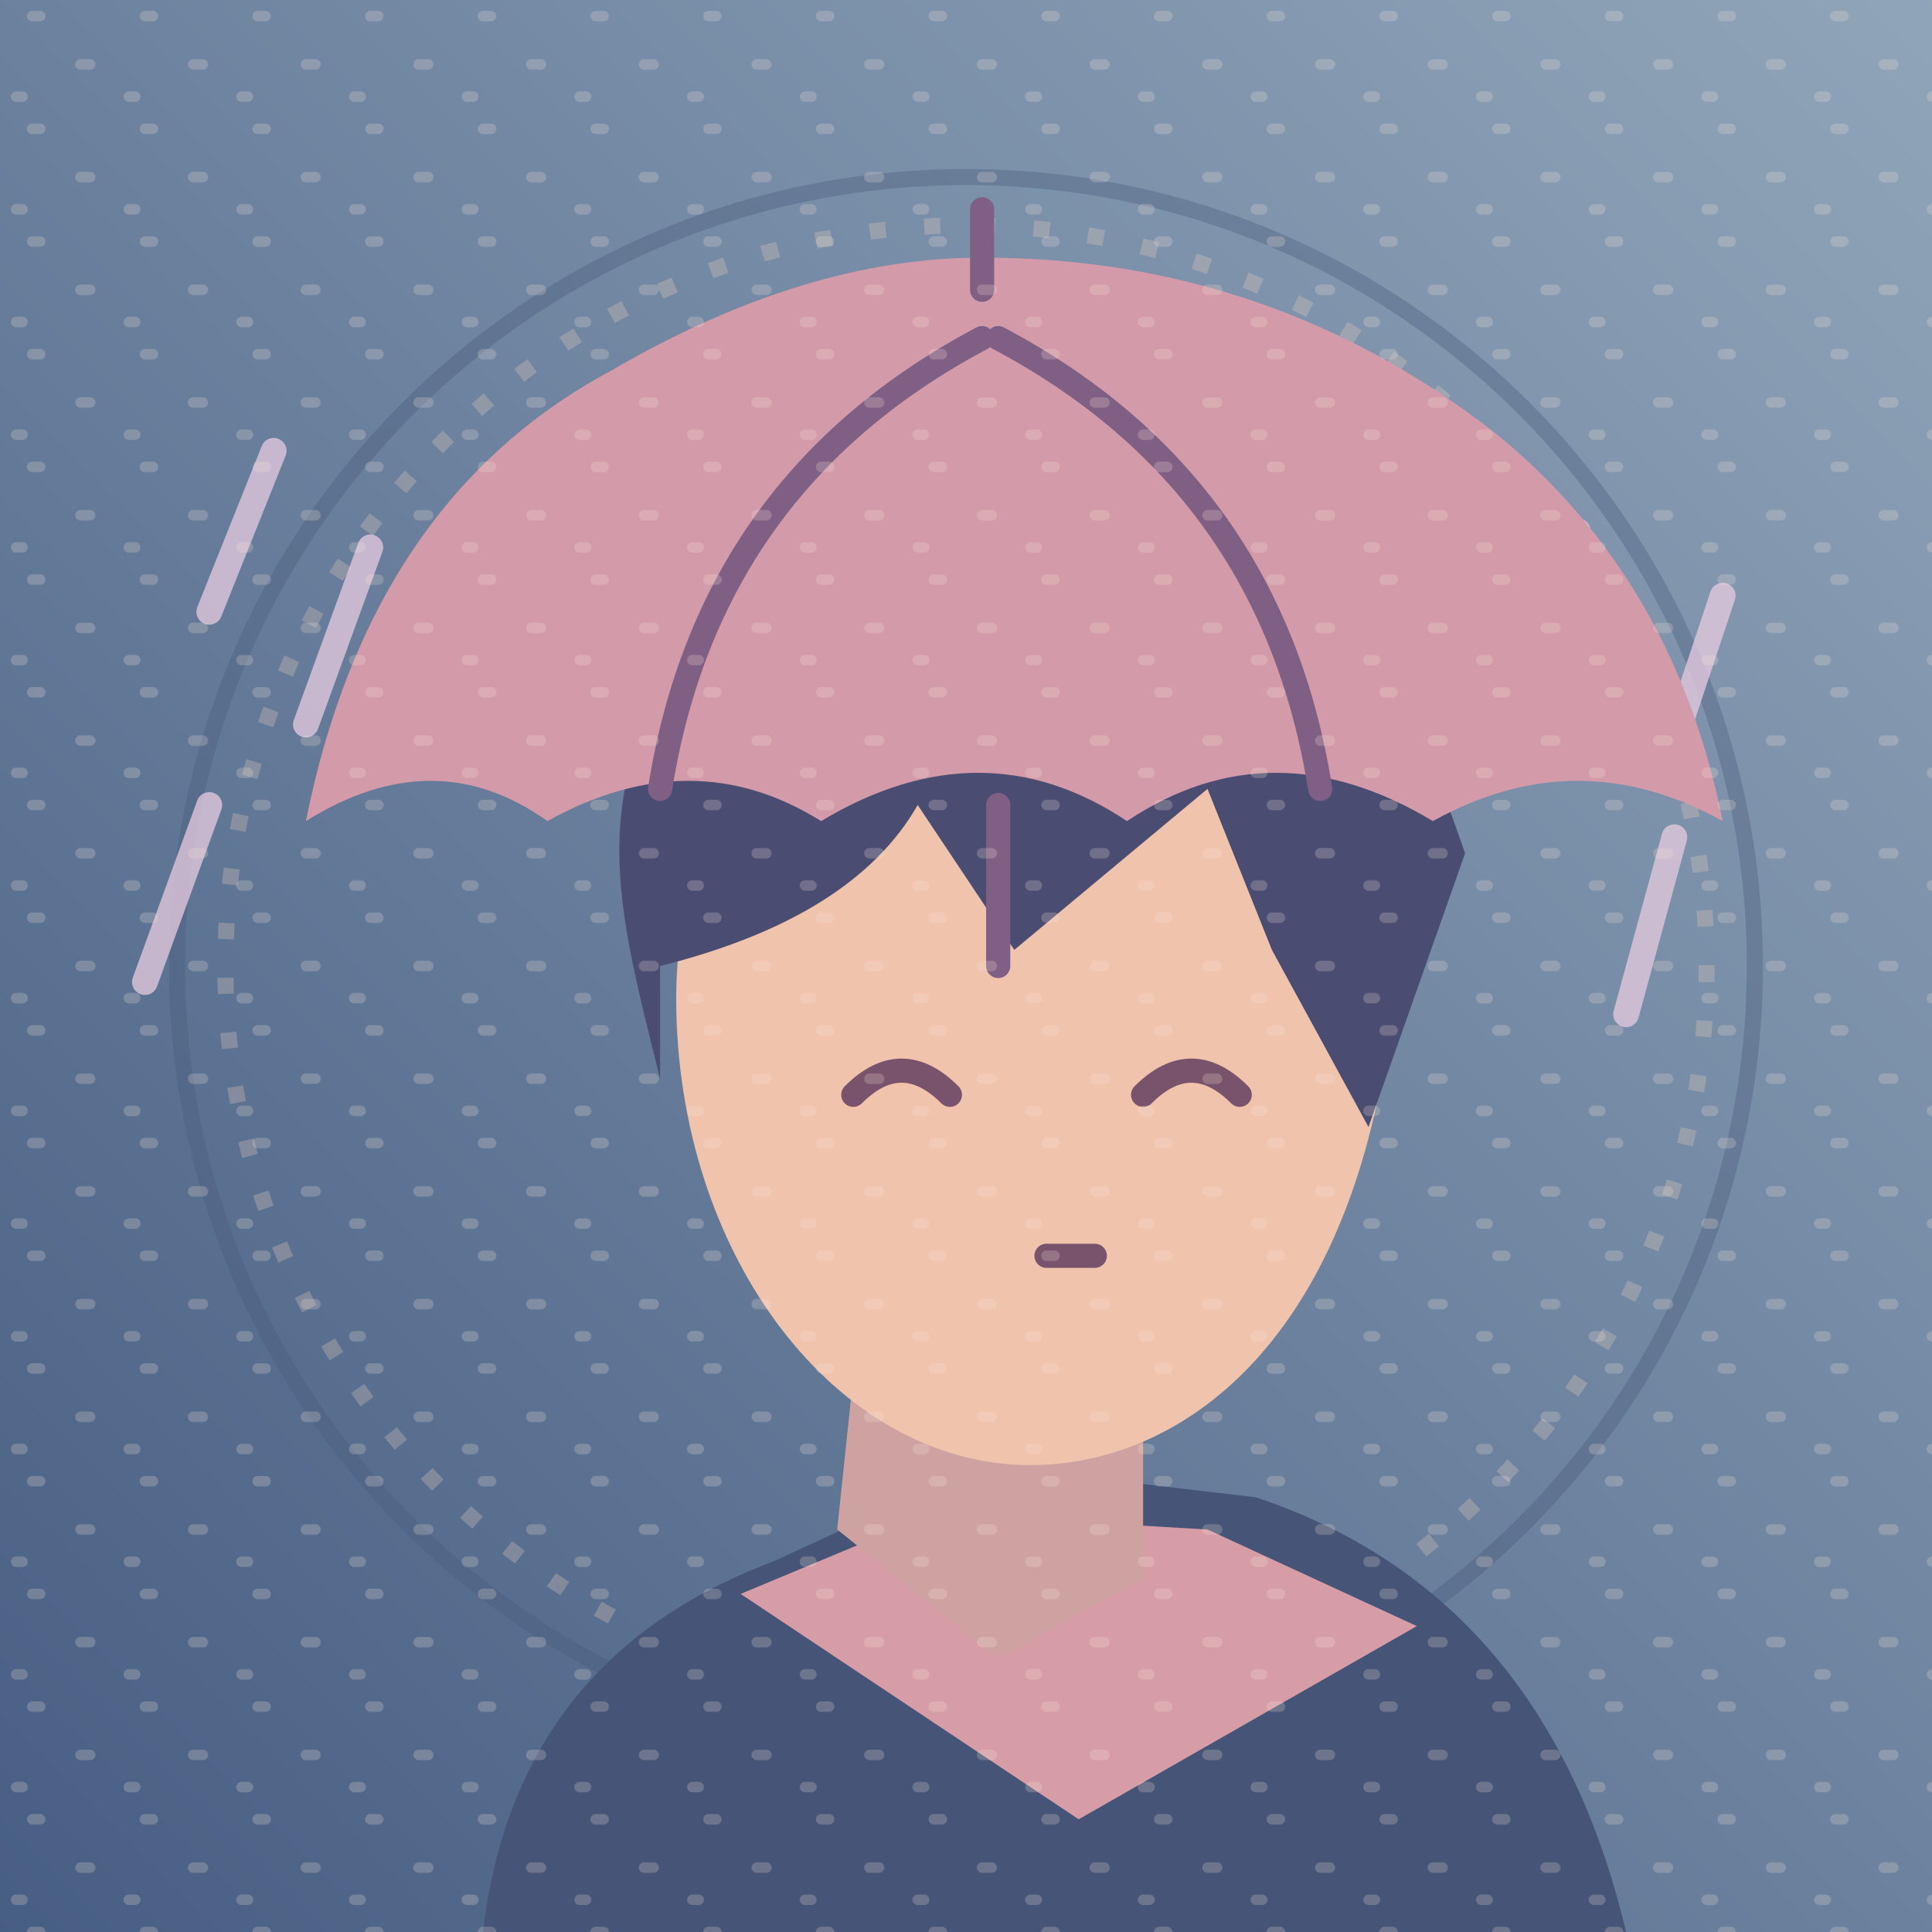
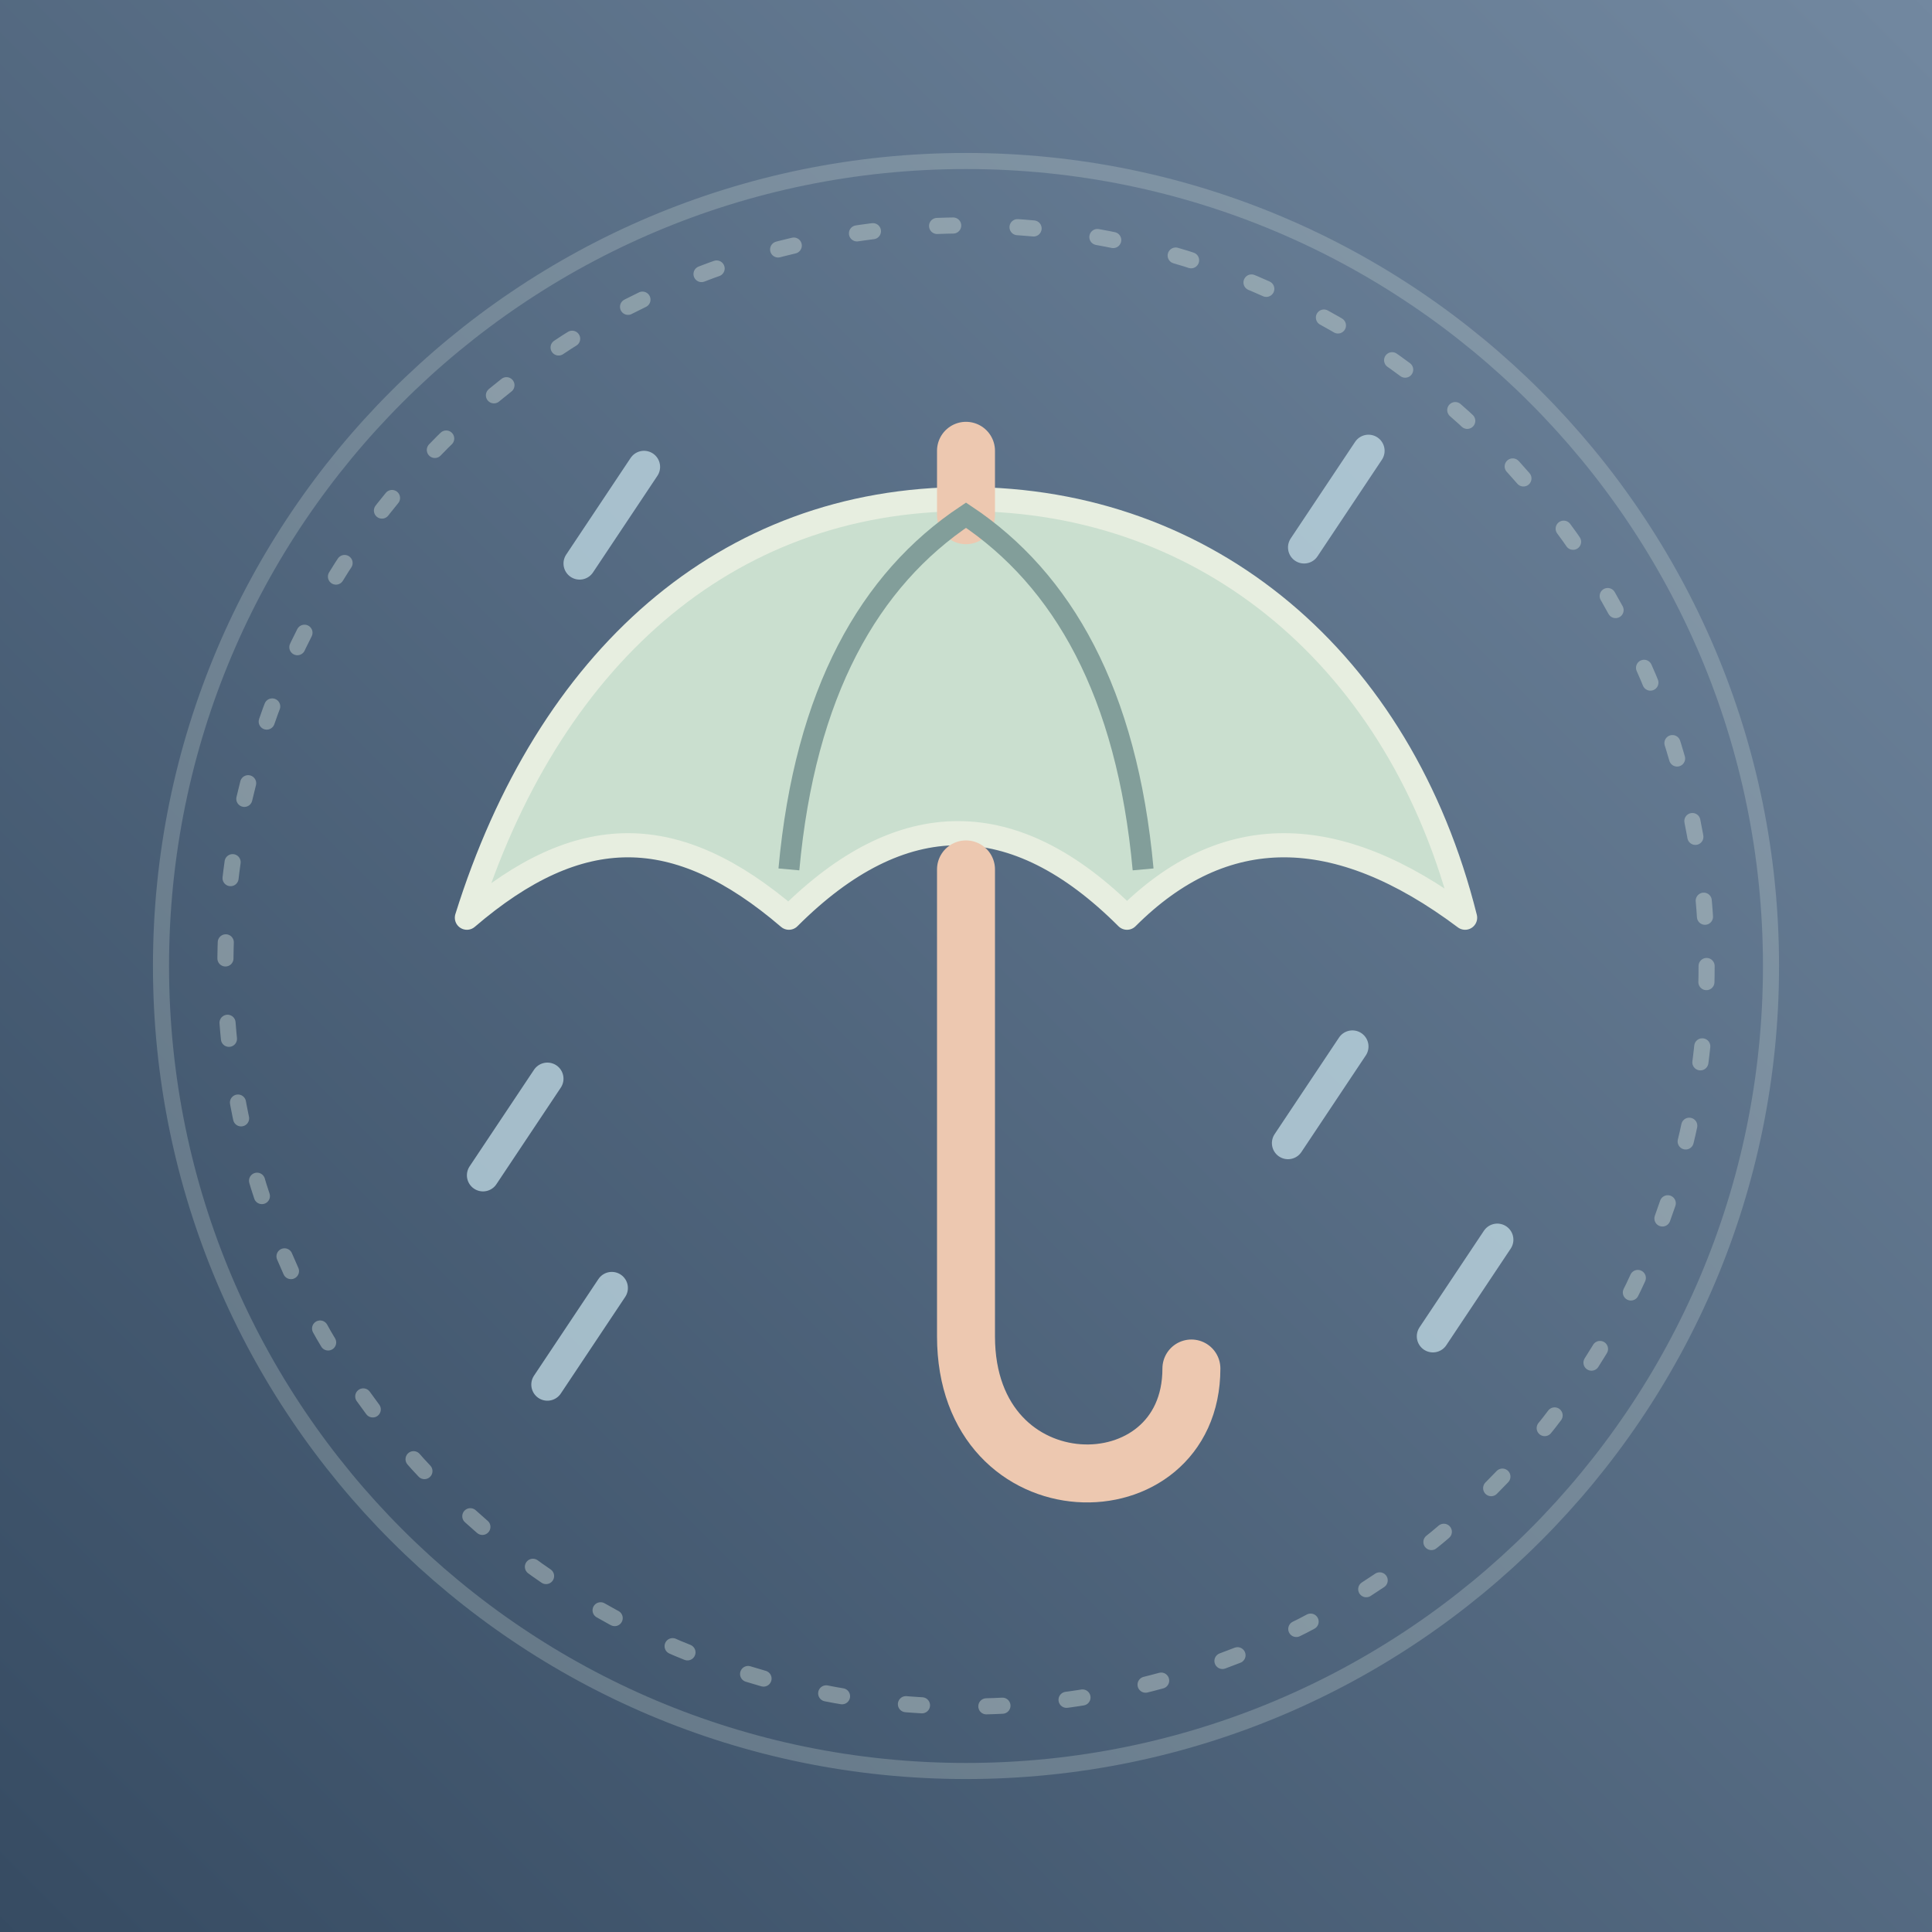
<svg xmlns="http://www.w3.org/2000/svg" viewBox="0 0 120 120">
  <defs>
    <linearGradient id="ground" x1="0" y1="1" x2="1" y2="0">
-       <stop stop-color="#475e83" />
-       <stop offset="1" stop-color="#91a5b9" />
+       <stop stop-color="#364b62" />
+       <stop offset="1" stop-color="#7288a0" />
    </linearGradient>
-     <pattern id="paper" width="7" height="7" patternUnits="userSpaceOnUse">
-       <path d="M2 1h.5M5 4h.6M1 6h.4" stroke="#f6e3d6" opacity=".23" stroke-width=".65" stroke-linecap="round" />
-     </pattern>
  </defs>
  <path fill="url(#ground)" d="M0 0h120v120H0z" />
-   <circle cx="60" cy="60" r="49" fill="none" stroke="#495979" opacity=".36" />
-   <circle cx="60" cy="60" r="46" fill="none" stroke="#f0d3bb" opacity=".27" stroke-dasharray="1 2.4" />
-   <path d="M17 28l-4 10m10-4-4 11m79-12-4 11m13-7-3 9m-91 4-4 11m95-9-3 11" stroke="#e6cae0" stroke-width="1.6" stroke-linecap="round" opacity=".76" />
-   <path fill="#455477" d="M30 120q2-17 18-23l13-6 17 2q18 6 23 27Z" />
-   <path fill="#d69da6" d="M46 99l12-5 17 1 13 6-21 12Z" />
-   <path fill="#cea2a0" d="M54 76h17v22l-9 5-10-8Z" />
-   <path fill="#f0c3ad" d="M42 62c0-15 12-26 22-25 15 1 24 13 22 29-3 18-13 25-22 25-12 0-22-13-22-29Z" />
-   <path fill="#4a4c72" d="M41 67c-3-12-5-19 4-30l20-8 20 7 6 17-6 17-6-11-4-10-12 10-6-9q-4 7-16 10Z" />
-   <path fill="#d39aa9" d="M19 51q4-20 19-28 12-7 23-7 18 0 32 11 11 9 14 24-9-5-18 0-10-6-19 0-9-6-19 0-8-5-17 0-7-5-15 0Z" />
-   <path d="M61 13v5m0 3q-17 9-20 28m21-28q17 9 20 28m-20 1v10" fill="none" stroke="#805f85" stroke-width="1.5" stroke-linecap="round" />
-   <path d="M53 68q3-3 6 0m12 0q3-3 6 0m-12 10h3" fill="none" stroke="#79536c" stroke-width="1.5" stroke-linecap="round" />
-   <path fill="url(#paper)" d="M0 0h120v120H0z" />
+   <circle cx="60" cy="60" r="50" fill="none" stroke="#d8e4dd" opacity=".24" />
+   <circle cx="60" cy="60" r="46" fill="none" stroke="#d8e4dd" opacity=".4" stroke-dasharray="1 4" stroke-linecap="round" />
+   <path d="M29 57c5-16 16-26 31-26s27 10 31 26c-8-6-15-6-21 0-7-7-14-7-21 0-7-6-13-6-20 0Z" fill="#cadfcf" stroke="#e7eee0" stroke-width="1.5" stroke-linejoin="round" />
+   <path d="M60 28v4m0 22v29c0 11 14 11 14 2" fill="none" stroke="#edc8b0" stroke-width="3.6" stroke-linecap="round" />
+   <path d="M49 54c1-11 5-18 11-22 6 4 10 11 11 22" fill="none" stroke="#829e9a" stroke-width="1.3" />
+   <path d="m34 67-4 6m8 7-4 6m50-21-4 6m13 6-4 6M40 29l-4 6m49-7-4 6" stroke="#c3dce6" stroke-width="2" stroke-linecap="round" opacity=".75" />
</svg>
